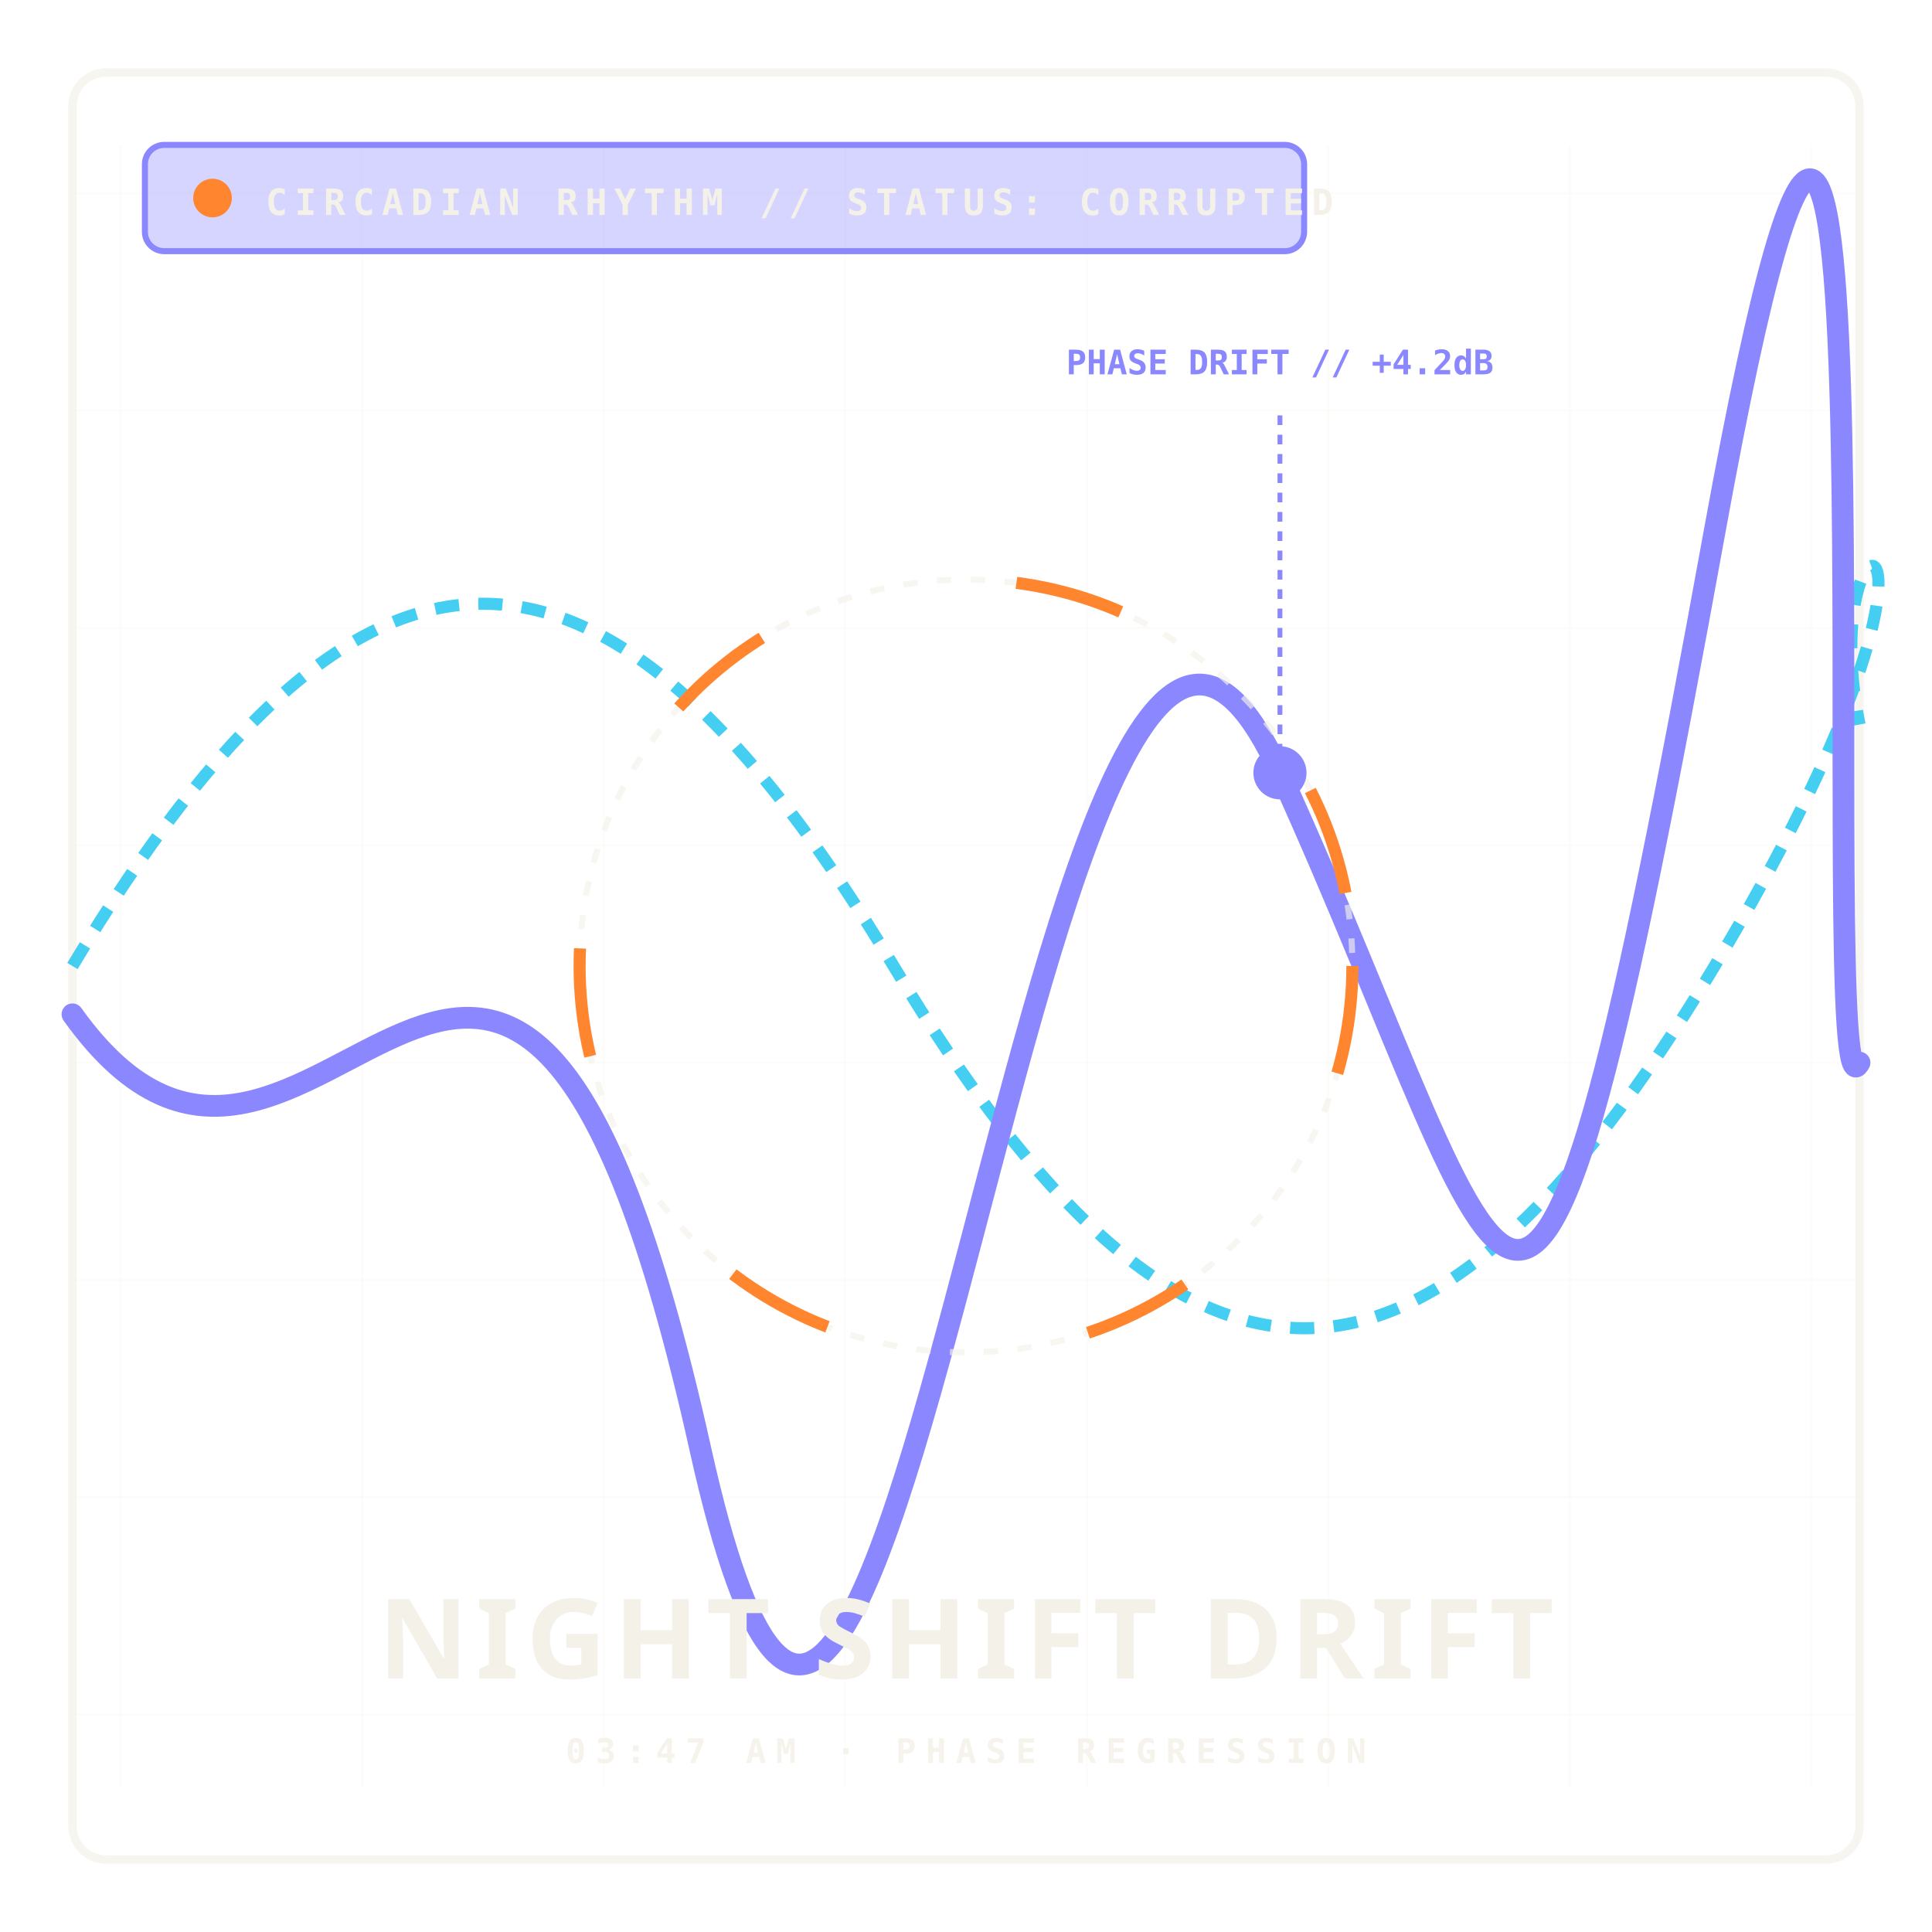
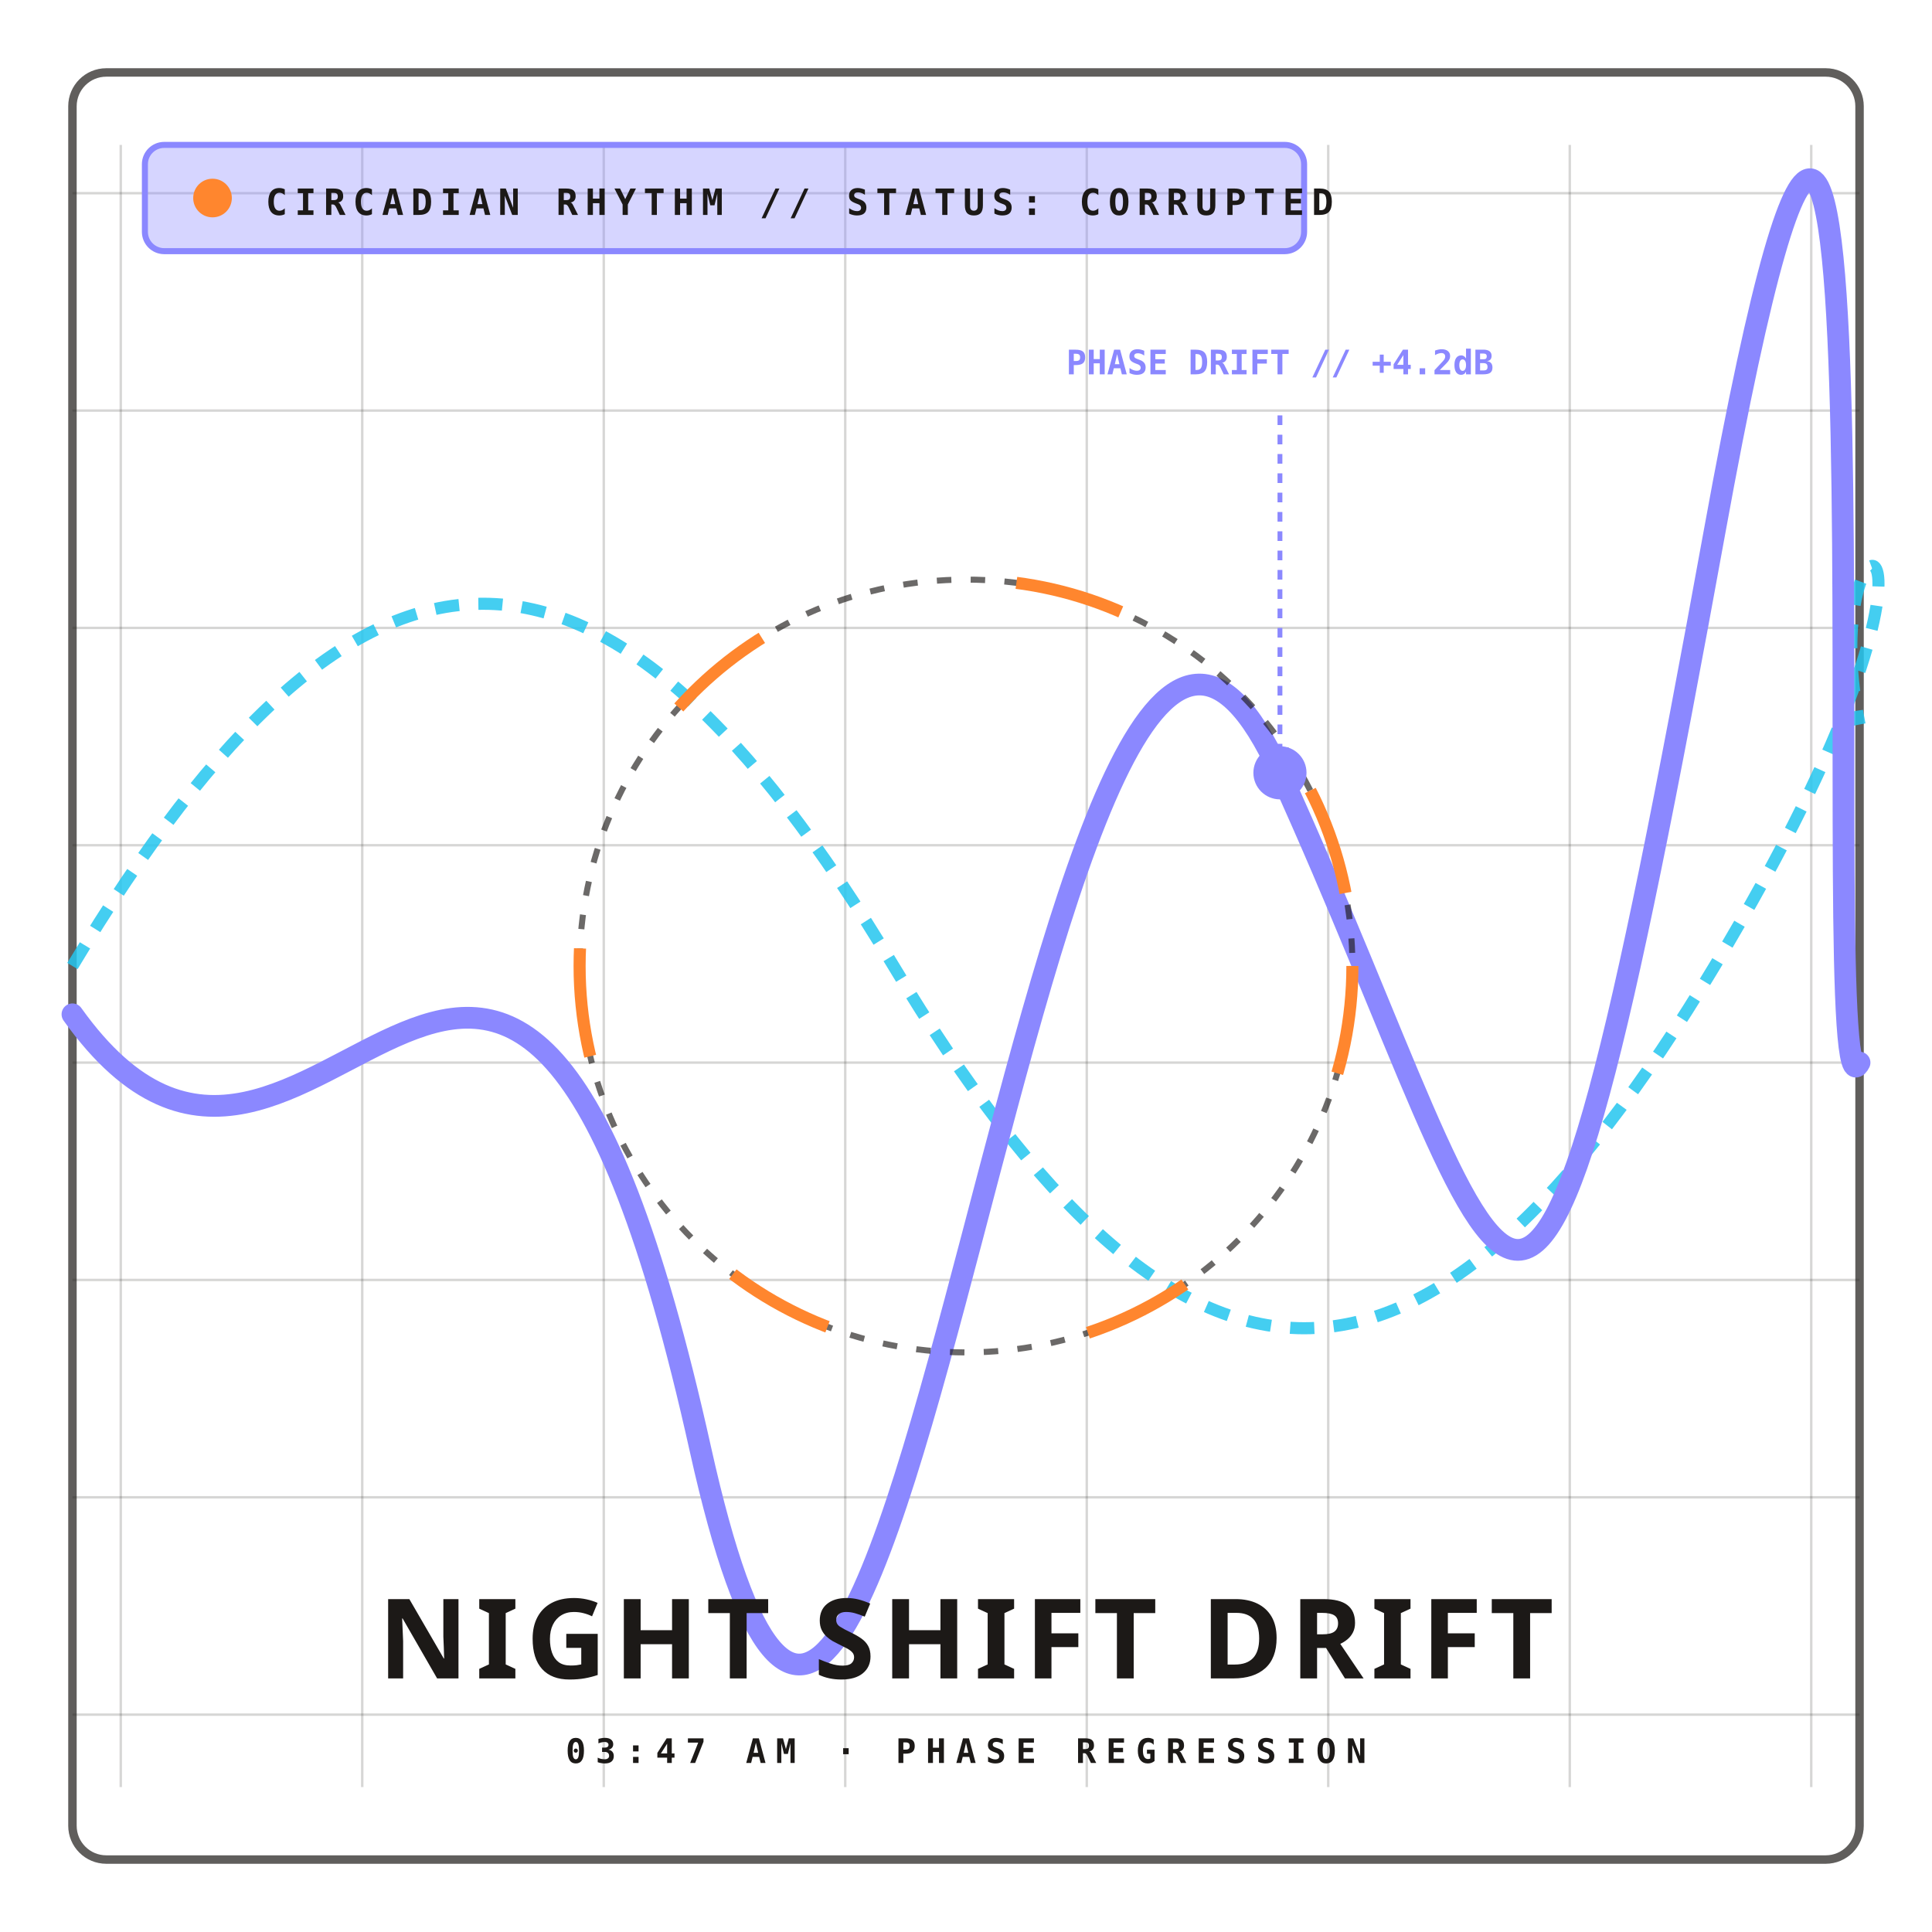
<svg xmlns="http://www.w3.org/2000/svg" viewBox="0 0 800 800" fill="none">
-   <line x1="30" y1="80" x2="770" y2="80" stroke="#F4F1E9" stroke-width="1" opacity="0.18" />
-   <line x1="30" y1="170" x2="770" y2="170" stroke="#F4F1E9" stroke-width="1" opacity="0.18" />
-   <line x1="30" y1="260" x2="770" y2="260" stroke="#F4F1E9" stroke-width="1" opacity="0.18" />
-   <line x1="30" y1="350" x2="770" y2="350" stroke="#F4F1E9" stroke-width="1" opacity="0.18" />
-   <line x1="30" y1="440" x2="770" y2="440" stroke="#F4F1E9" stroke-width="1" opacity="0.18" />
-   <line x1="30" y1="530" x2="770" y2="530" stroke="#F4F1E9" stroke-width="1" opacity="0.18" />
-   <line x1="30" y1="620" x2="770" y2="620" stroke="#F4F1E9" stroke-width="1" opacity="0.18" />
-   <line x1="30" y1="710" x2="770" y2="710" stroke="#F4F1E9" stroke-width="1" opacity="0.18" />
-   <line x1="50" y1="60" x2="50" y2="740" stroke="#F4F1E9" stroke-width="1" opacity="0.18" />
-   <line x1="150" y1="60" x2="150" y2="740" stroke="#F4F1E9" stroke-width="1" opacity="0.18" />
-   <line x1="250" y1="60" x2="250" y2="740" stroke="#F4F1E9" stroke-width="1" opacity="0.18" />
-   <line x1="350" y1="60" x2="350" y2="740" stroke="#F4F1E9" stroke-width="1" opacity="0.18" />
-   <line x1="450" y1="60" x2="450" y2="740" stroke="#F4F1E9" stroke-width="1" opacity="0.18" />
-   <line x1="550" y1="60" x2="550" y2="740" stroke="#F4F1E9" stroke-width="1" opacity="0.18" />
-   <line x1="650" y1="60" x2="650" y2="740" stroke="#F4F1E9" stroke-width="1" opacity="0.18" />
-   <line x1="750" y1="60" x2="750" y2="740" stroke="#F4F1E9" stroke-width="1" opacity="0.18" />
-   <rect x="30" y="30" width="740" height="740" rx="14" stroke="#F4F1E9" stroke-width="3.5" opacity="0.7" />
+   <line x1="30" y1="80" x2="770" y2="80" stroke="#1C1917" stroke-width="1" opacity="0.18" />
+   <line x1="30" y1="170" x2="770" y2="170" stroke="#1C1917" stroke-width="1" opacity="0.18" />
+   <line x1="30" y1="260" x2="770" y2="260" stroke="#1C1917" stroke-width="1" opacity="0.18" />
+   <line x1="30" y1="350" x2="770" y2="350" stroke="#1C1917" stroke-width="1" opacity="0.18" />
+   <line x1="30" y1="440" x2="770" y2="440" stroke="#1C1917" stroke-width="1" opacity="0.18" />
+   <line x1="30" y1="530" x2="770" y2="530" stroke="#1C1917" stroke-width="1" opacity="0.18" />
+   <line x1="30" y1="620" x2="770" y2="620" stroke="#1C1917" stroke-width="1" opacity="0.18" />
+   <line x1="30" y1="710" x2="770" y2="710" stroke="#1C1917" stroke-width="1" opacity="0.18" />
+   <line x1="50" y1="60" x2="50" y2="740" stroke="#1C1917" stroke-width="1" opacity="0.18" />
+   <line x1="150" y1="60" x2="150" y2="740" stroke="#1C1917" stroke-width="1" opacity="0.18" />
+   <line x1="250" y1="60" x2="250" y2="740" stroke="#1C1917" stroke-width="1" opacity="0.18" />
+   <line x1="350" y1="60" x2="350" y2="740" stroke="#1C1917" stroke-width="1" opacity="0.18" />
+   <line x1="450" y1="60" x2="450" y2="740" stroke="#1C1917" stroke-width="1" opacity="0.18" />
+   <line x1="550" y1="60" x2="550" y2="740" stroke="#1C1917" stroke-width="1" opacity="0.18" />
+   <line x1="650" y1="60" x2="650" y2="740" stroke="#1C1917" stroke-width="1" opacity="0.18" />
+   <line x1="750" y1="60" x2="750" y2="740" stroke="#1C1917" stroke-width="1" opacity="0.18" />
+   <rect x="30" y="30" width="740" height="740" rx="14" stroke="#1C1917" stroke-width="3.5" opacity="0.7" />
  <rect x="60" y="60" width="480" height="44" rx="8" fill="rgba(139, 136, 255, 0.35)" stroke="#8B88FF" stroke-width="2.5" />
  <circle cx="88" cy="82" r="8" fill="#FF862E" />
-   <text x="110" y="89" font-family="ui-monospace,monospace" font-size="15" font-weight="800" fill="#F4F1E9" letter-spacing="3">CIRCADIAN RHYTHM // STATUS: CORRUPTED</text>
+   <text x="110" y="89" font-family="ui-monospace,monospace" font-size="15" font-weight="800" fill="#1C1917" letter-spacing="3">CIRCADIAN RHYTHM // STATUS: CORRUPTED</text>
  <path d="M30 400 C 150 200, 250 200, 370 400 S 590 600, 710 400 S 750 200, 770 300" stroke="#23C5EF" stroke-width="5" stroke-dasharray="10 8" fill="none" opacity="0.85" />
  <path d="M30 420 C 130 560, 210 240, 290 600 S 430 100, 530 320 S 630 660, 710 220 S 750 480, 770 440" stroke="#8B88FF" stroke-width="9" stroke-linecap="round" fill="none" />
-   <circle cx="400" cy="400" r="160" stroke="#F4F1E9" stroke-width="2.5" stroke-dasharray="6 8" fill="none" opacity="0.65" />
+   <circle cx="400" cy="400" r="160" stroke="#1C1917" stroke-width="2.5" stroke-dasharray="6 8" fill="none" opacity="0.65" />
  <circle cx="400" cy="400" r="160" stroke="#FF862E" stroke-width="5" stroke-dasharray="45 110" fill="none" />
  <circle cx="530" cy="320" r="11" fill="#8B88FF" />
  <line x1="530" y1="320" x2="530" y2="170" stroke="#8B88FF" stroke-width="2" stroke-dasharray="4 4" />
  <text x="530" y="155" text-anchor="middle" font-family="ui-monospace,monospace" font-size="14" font-weight="800" fill="#8B88FF">PHASE DRIFT // +4.2dB</text>
-   <text x="400" y="695" text-anchor="middle" font-family="system-ui,sans-serif" font-size="46" font-weight="900" fill="#F4F1E9" letter-spacing="3">NIGHT SHIFT DRIFT</text>
-   <text x="400" y="730" text-anchor="middle" font-family="ui-monospace,monospace" font-size="14" font-weight="700" fill="rgba(244, 241, 233, 0.85)" letter-spacing="4">03:47 AM · PHASE REGRESSION</text>
+   <text x="400" y="695" text-anchor="middle" font-family="system-ui,sans-serif" font-size="46" font-weight="900" fill="#1C1917" letter-spacing="3">NIGHT SHIFT DRIFT</text>
+   <text x="400" y="730" text-anchor="middle" font-family="ui-monospace,monospace" font-size="14" font-weight="700" fill="#1C1917" letter-spacing="4">03:47 AM · PHASE REGRESSION</text>
</svg>
